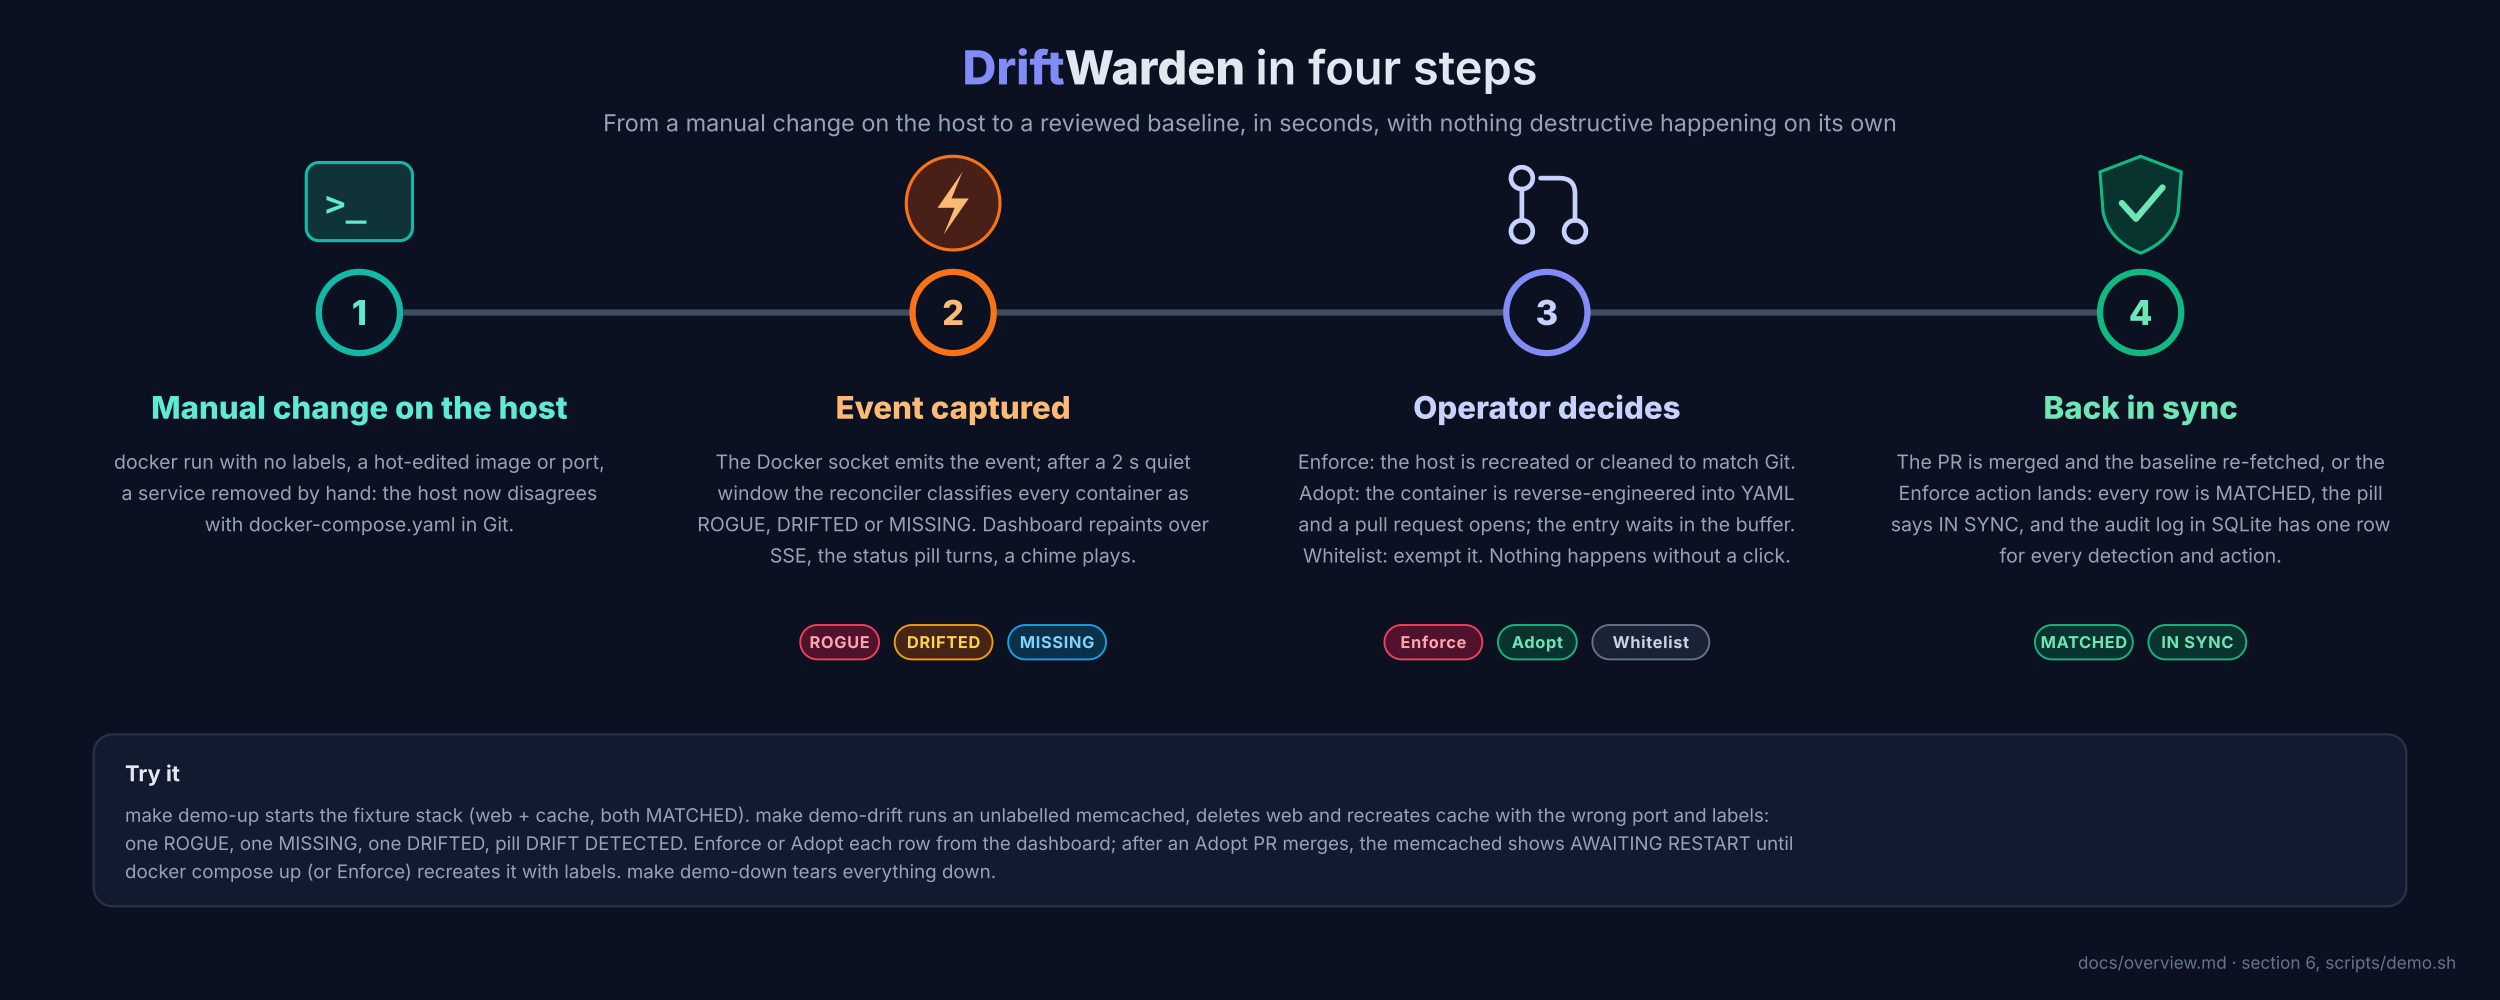
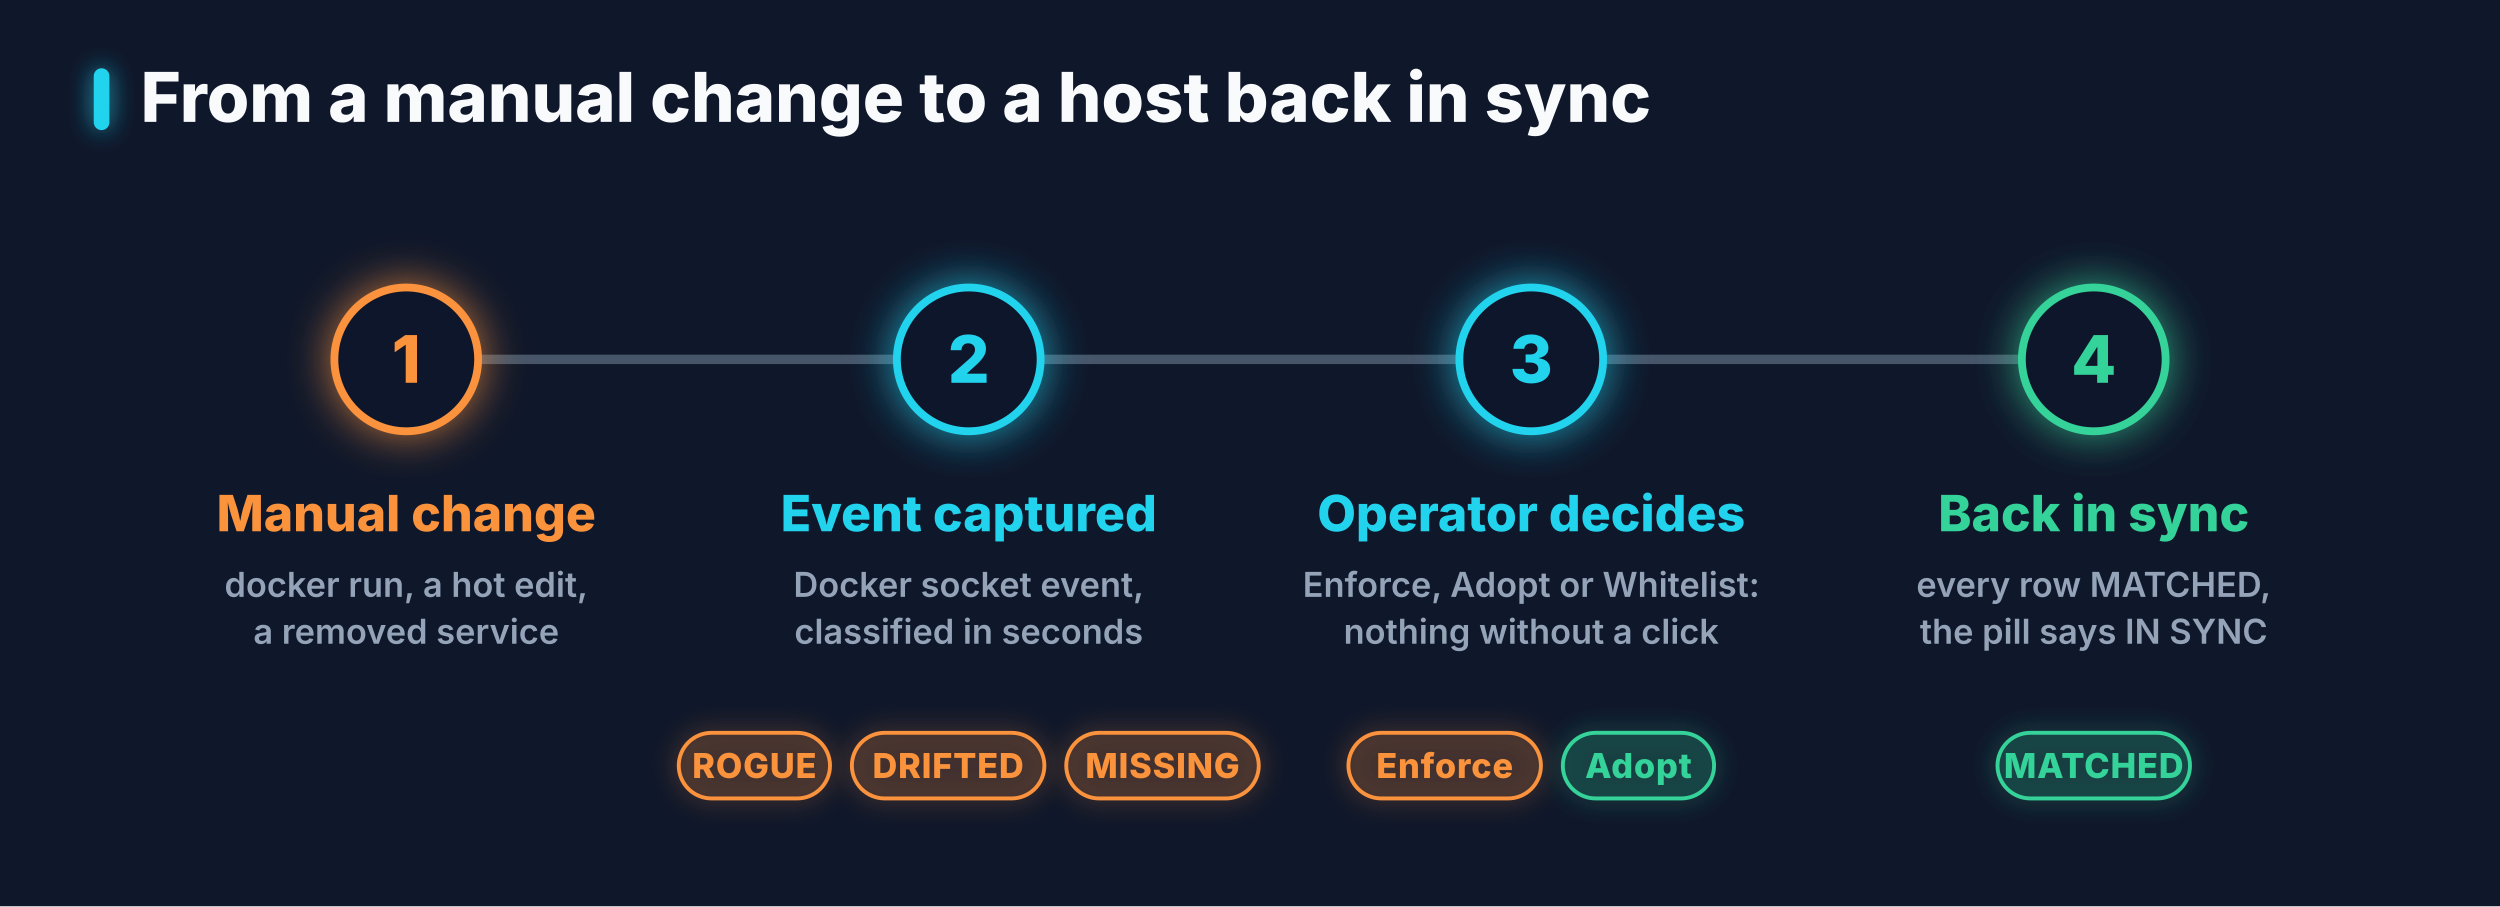
- <svg xmlns="http://www.w3.org/2000/svg" width="1600" height="640" viewBox="0 0 1600 640" role="img" aria-labelledby="t">
-   <defs />
-   <rect width="100%" height="100%" fill="#0b1120" />
-   <text x="800.0" y="54" font-family="Inter, 'Segoe UI', Roboto, Helvetica, Arial, sans-serif" font-size="30" font-weight="800" text-anchor="middle" fill="#e2e8f0">
-     <tspan fill="#818cf8">Drift</tspan>Warden <tspan font-weight="600" fill="#e2e8f0">in four steps</tspan>
-   </text>
-   <text x="800.0" y="84" font-family="Inter, 'Segoe UI', Roboto, Helvetica, Arial, sans-serif" font-size="15" fill="#94a3b8" font-weight="400" text-anchor="middle">From a manual change on the host to a reviewed baseline, in seconds, with nothing destructive happening on its own</text>
-   <path d="M230,200 L1370,200" fill="none" stroke="#64748b" stroke-width="4" stroke-linecap="round" stroke-linejoin="round" opacity="0.6" />
-   <rect x="196" y="104" width="68" height="50" rx="8" fill="rgba(19,78,74,0.55)" stroke="#14b8a6" stroke-width="2" />
-   <text x="208" y="138" font-family="ui-monospace, 'Cascadia Mono', Consolas, Menlo, monospace" font-size="22" fill="#5eead4" font-weight="800" text-anchor="start">&gt;_</text>
-   <circle cx="230" cy="200" r="26" fill="#0b1120" stroke="#14b8a6" stroke-width="4" />
-   <text x="230" y="208" font-family="Inter, 'Segoe UI', Roboto, Helvetica, Arial, sans-serif" font-size="22" fill="#5eead4" font-weight="800" text-anchor="middle">1</text>
-   <text x="230" y="268" font-family="Inter, 'Segoe UI', Roboto, Helvetica, Arial, sans-serif" font-size="20" fill="#5eead4" font-weight="800" text-anchor="middle">Manual change on the host</text>
-   <text x="230" y="300" font-family="Inter, 'Segoe UI', Roboto, Helvetica, Arial, sans-serif" font-size="12.5" fill="#94a3b8" font-weight="400" text-anchor="middle">docker run with no labels, a hot-edited image or port,</text>
-   <text x="230" y="320" font-family="Inter, 'Segoe UI', Roboto, Helvetica, Arial, sans-serif" font-size="12.5" fill="#94a3b8" font-weight="400" text-anchor="middle">a service removed by hand: the host now disagrees</text>
-   <text x="230" y="340" font-family="Inter, 'Segoe UI', Roboto, Helvetica, Arial, sans-serif" font-size="12.5" fill="#94a3b8" font-weight="400" text-anchor="middle">with docker-compose.yaml in Git.</text>
-   <circle cx="610" cy="130" r="30" fill="rgba(124,45,18,0.55)" stroke="#f97316" stroke-width="2" />
-   <polygon points="616,110 600,133 611,133 604,150 620,127 609,127" fill="#fdba74" />
-   <circle cx="610" cy="200" r="26" fill="#0b1120" stroke="#f97316" stroke-width="4" />
-   <text x="610" y="208" font-family="Inter, 'Segoe UI', Roboto, Helvetica, Arial, sans-serif" font-size="22" fill="#fdba74" font-weight="800" text-anchor="middle">2</text>
-   <text x="610" y="268" font-family="Inter, 'Segoe UI', Roboto, Helvetica, Arial, sans-serif" font-size="20" fill="#fdba74" font-weight="800" text-anchor="middle">Event captured</text>
-   <text x="610" y="300" font-family="Inter, 'Segoe UI', Roboto, Helvetica, Arial, sans-serif" font-size="12.5" fill="#94a3b8" font-weight="400" text-anchor="middle">The Docker socket emits the event; after a 2 s quiet</text>
-   <text x="610" y="320" font-family="Inter, 'Segoe UI', Roboto, Helvetica, Arial, sans-serif" font-size="12.5" fill="#94a3b8" font-weight="400" text-anchor="middle">window the reconciler classifies every container as</text>
-   <text x="610" y="340" font-family="Inter, 'Segoe UI', Roboto, Helvetica, Arial, sans-serif" font-size="12.5" fill="#94a3b8" font-weight="400" text-anchor="middle">ROGUE, DRIFTED or MISSING. Dashboard repaints over</text>
-   <text x="610" y="360" font-family="Inter, 'Segoe UI', Roboto, Helvetica, Arial, sans-serif" font-size="12.5" fill="#94a3b8" font-weight="400" text-anchor="middle">SSE, the status pill turns, a chime plays.</text>
-   <circle cx="974" cy="114" r="7" fill="none" stroke="#c7d2fe" stroke-width="3" />
-   <circle cx="974" cy="148" r="7" fill="none" stroke="#c7d2fe" stroke-width="3" />
-   <circle cx="1008" cy="148" r="7" fill="none" stroke="#c7d2fe" stroke-width="3" />
-   <path d="M974,121 L974,141" fill="none" stroke="#c7d2fe" stroke-width="3" stroke-linecap="round" stroke-linejoin="round" />
-   <path d="M986,114 L998,114 Q1008,114 1008,124 L1008,141" fill="none" stroke="#c7d2fe" stroke-width="3" stroke-linecap="round" stroke-linejoin="round" />
-   <circle cx="990" cy="200" r="26" fill="#0b1120" stroke="#818cf8" stroke-width="4" />
-   <text x="990" y="208" font-family="Inter, 'Segoe UI', Roboto, Helvetica, Arial, sans-serif" font-size="22" fill="#c7d2fe" font-weight="800" text-anchor="middle">3</text>
-   <text x="990" y="268" font-family="Inter, 'Segoe UI', Roboto, Helvetica, Arial, sans-serif" font-size="20" fill="#c7d2fe" font-weight="800" text-anchor="middle">Operator decides</text>
-   <text x="990" y="300" font-family="Inter, 'Segoe UI', Roboto, Helvetica, Arial, sans-serif" font-size="12.5" fill="#94a3b8" font-weight="400" text-anchor="middle">Enforce: the host is recreated or cleaned to match Git.</text>
-   <text x="990" y="320" font-family="Inter, 'Segoe UI', Roboto, Helvetica, Arial, sans-serif" font-size="12.5" fill="#94a3b8" font-weight="400" text-anchor="middle">Adopt: the container is reverse-engineered into YAML</text>
-   <text x="990" y="340" font-family="Inter, 'Segoe UI', Roboto, Helvetica, Arial, sans-serif" font-size="12.5" fill="#94a3b8" font-weight="400" text-anchor="middle">and a pull request opens; the entry waits in the buffer.</text>
-   <text x="990" y="360" font-family="Inter, 'Segoe UI', Roboto, Helvetica, Arial, sans-serif" font-size="12.5" fill="#94a3b8" font-weight="400" text-anchor="middle">Whitelist: exempt it. Nothing happens without a click.</text>
-   <path d="M1370,100 L1396,110 L1394,136 Q1390,154 1370,162 Q1350,154 1346,136 L1344,110 Z" fill="rgba(6,78,59,0.55)" stroke="#10b981" stroke-width="2" />
-   <path d="M1358,130 L1367,140 L1384,120" fill="none" stroke="#6ee7b7" stroke-width="4" stroke-linecap="round" stroke-linejoin="round" />
-   <circle cx="1370" cy="200" r="26" fill="#0b1120" stroke="#10b981" stroke-width="4" />
-   <text x="1370" y="208" font-family="Inter, 'Segoe UI', Roboto, Helvetica, Arial, sans-serif" font-size="22" fill="#6ee7b7" font-weight="800" text-anchor="middle">4</text>
-   <text x="1370" y="268" font-family="Inter, 'Segoe UI', Roboto, Helvetica, Arial, sans-serif" font-size="20" fill="#6ee7b7" font-weight="800" text-anchor="middle">Back in sync</text>
-   <text x="1370" y="300" font-family="Inter, 'Segoe UI', Roboto, Helvetica, Arial, sans-serif" font-size="12.5" fill="#94a3b8" font-weight="400" text-anchor="middle">The PR is merged and the baseline re-fetched, or the</text>
-   <text x="1370" y="320" font-family="Inter, 'Segoe UI', Roboto, Helvetica, Arial, sans-serif" font-size="12.5" fill="#94a3b8" font-weight="400" text-anchor="middle">Enforce action lands: every row is MATCHED, the pill</text>
-   <text x="1370" y="340" font-family="Inter, 'Segoe UI', Roboto, Helvetica, Arial, sans-serif" font-size="12.5" fill="#94a3b8" font-weight="400" text-anchor="middle">says IN SYNC, and the audit log in SQLite has one row</text>
-   <text x="1370" y="360" font-family="Inter, 'Segoe UI', Roboto, Helvetica, Arial, sans-serif" font-size="12.5" fill="#94a3b8" font-weight="400" text-anchor="middle">for every detection and action.</text>
-   <rect x="512.145" y="400" width="50.45" height="22" rx="11.0" fill="rgba(136,19,55,0.55)" stroke="#f43f5e" stroke-width="1.2" />
-   <text x="537.37" y="414.78" font-family="Inter, 'Segoe UI', Roboto, Helvetica, Arial, sans-serif" font-size="10.5" fill="#fda4af" font-weight="700" text-anchor="middle" letter-spacing="0.4">ROGUE</text>
-   <rect x="572.595" y="400" width="62.63" height="22" rx="11.0" fill="rgba(120,53,15,0.55)" stroke="#f59e0b" stroke-width="1.2" />
-   <text x="603.91" y="414.78" font-family="Inter, 'Segoe UI', Roboto, Helvetica, Arial, sans-serif" font-size="10.5" fill="#fcd34d" font-weight="700" text-anchor="middle" letter-spacing="0.4">DRIFTED</text>
-   <rect x="645.225" y="400" width="62.63" height="22" rx="11.0" fill="rgba(12,74,110,0.55)" stroke="#0ea5e9" stroke-width="1.2" />
-   <text x="676.54" y="414.78" font-family="Inter, 'Segoe UI', Roboto, Helvetica, Arial, sans-serif" font-size="10.5" fill="#7dd3fc" font-weight="700" text-anchor="middle" letter-spacing="0.4">MISSING</text>
-   <rect x="886.055" y="400" width="62.63" height="22" rx="11.0" fill="rgba(136,19,55,0.55)" stroke="#f43f5e" stroke-width="1.2" />
-   <text x="917.37" y="414.78" font-family="Inter, 'Segoe UI', Roboto, Helvetica, Arial, sans-serif" font-size="10.5" fill="#fda4af" font-weight="700" text-anchor="middle" letter-spacing="0.4">Enforce</text>
-   <rect x="958.685" y="400" width="50.45" height="22" rx="11.0" fill="rgba(6,78,59,0.55)" stroke="#10b981" stroke-width="1.2" />
-   <text x="983.91" y="414.78" font-family="Inter, 'Segoe UI', Roboto, Helvetica, Arial, sans-serif" font-size="10.5" fill="#6ee7b7" font-weight="700" text-anchor="middle" letter-spacing="0.4">Adopt</text>
-   <rect x="1019.135" y="400" width="74.81" height="22" rx="11.0" fill="rgba(30,41,59,0.8)" stroke="#64748b" stroke-width="1.2" />
-   <text x="1056.54" y="414.78" font-family="Inter, 'Segoe UI', Roboto, Helvetica, Arial, sans-serif" font-size="10.5" fill="#cbd5e1" font-weight="700" text-anchor="middle" letter-spacing="0.4">Whitelist</text>
-   <rect x="1302.37" y="400" width="62.63" height="22" rx="11.0" fill="rgba(6,78,59,0.55)" stroke="#10b981" stroke-width="1.2" />
-   <text x="1333.685" y="414.78" font-family="Inter, 'Segoe UI', Roboto, Helvetica, Arial, sans-serif" font-size="10.5" fill="#6ee7b7" font-weight="700" text-anchor="middle" letter-spacing="0.4">MATCHED</text>
-   <rect x="1375.0" y="400" width="62.63" height="22" rx="11.0" fill="rgba(6,78,59,0.55)" stroke="#10b981" stroke-width="1.2" />
-   <text x="1406.315" y="414.78" font-family="Inter, 'Segoe UI', Roboto, Helvetica, Arial, sans-serif" font-size="10.5" fill="#6ee7b7" font-weight="700" text-anchor="middle" letter-spacing="0.4">IN SYNC</text>
-   <rect x="60" y="470" width="1480" height="110" rx="12" fill="#111a2e" stroke="#263247" stroke-width="1.5" />
-   <text x="80" y="500" font-family="Inter, 'Segoe UI', Roboto, Helvetica, Arial, sans-serif" font-size="14" fill="#e2e8f0" font-weight="700" text-anchor="start">Try it</text>
-   <text x="80" y="526" font-family="Inter, 'Segoe UI', Roboto, Helvetica, Arial, sans-serif" font-size="12" fill="#94a3b8" font-weight="400" text-anchor="start">make demo-up starts the fixture stack (web + cache, both MATCHED). make demo-drift runs an unlabelled memcached, deletes web and recreates cache with the wrong port and labels:</text>
-   <text x="80" y="544" font-family="Inter, 'Segoe UI', Roboto, Helvetica, Arial, sans-serif" font-size="12" fill="#94a3b8" font-weight="400" text-anchor="start">one ROGUE, one MISSING, one DRIFTED, pill DRIFT DETECTED. Enforce or Adopt each row from the dashboard; after an Adopt PR merges, the memcached shows AWAITING RESTART until</text>
-   <text x="80" y="562" font-family="Inter, 'Segoe UI', Roboto, Helvetica, Arial, sans-serif" font-size="12" fill="#94a3b8" font-weight="400" text-anchor="start">docker compose up (or Enforce) recreates it with labels. make demo-down tears everything down.</text>
-   <text x="1572" y="620" font-family="Inter, 'Segoe UI', Roboto, Helvetica, Arial, sans-serif" font-size="11" fill="#64748b" font-weight="400" text-anchor="end">docs/overview.md · section 6, scripts/demo.sh</text>
+ <svg xmlns="http://www.w3.org/2000/svg" width="1600" height="580" viewBox="0 0 1600 580" role="img" aria-labelledby="t">
+   <defs>
+     <filter id="g22d3ee14" filterUnits="userSpaceOnUse" x="-100" y="-100" width="1800" height="780">
+       <feDropShadow dx="0" dy="0" stdDeviation="14" flood-color="#22d3ee" flood-opacity="0.75" />
+     </filter>
+     <filter id="g22d3ee8" filterUnits="userSpaceOnUse" x="-100" y="-100" width="1800" height="780">
+       <feDropShadow dx="0" dy="0" stdDeviation="8" flood-color="#22d3ee" flood-opacity="0.75" />
+     </filter>
+     <filter id="g34d39914" filterUnits="userSpaceOnUse" x="-100" y="-100" width="1800" height="780">
+       <feDropShadow dx="0" dy="0" stdDeviation="14" flood-color="#34d399" flood-opacity="0.75" />
+     </filter>
+     <filter id="g34d3998" filterUnits="userSpaceOnUse" x="-100" y="-100" width="1800" height="780">
+       <feDropShadow dx="0" dy="0" stdDeviation="8" flood-color="#34d399" flood-opacity="0.6" />
+     </filter>
+     <filter id="gfb923c14" filterUnits="userSpaceOnUse" x="-100" y="-100" width="1800" height="780">
+       <feDropShadow dx="0" dy="0" stdDeviation="14" flood-color="#fb923c" flood-opacity="0.75" />
+     </filter>
+     <filter id="gfb923c8" filterUnits="userSpaceOnUse" x="-100" y="-100" width="1800" height="780">
+       <feDropShadow dx="0" dy="0" stdDeviation="8" flood-color="#fb923c" flood-opacity="0.6" />
+     </filter>
+   </defs>
+   <rect width="100%" height="100%" fill="#0f172a" />
+   <rect x="60" y="43.68" width="10" height="39.6" rx="5" fill="#22d3ee" stroke="none" stroke-width="3" filter="url(#g22d3ee8)" />
+   <text x="90" y="78" font-family="Inter, 'Segoe UI', Roboto, Helvetica, Arial, sans-serif" font-size="44" fill="#f8fafc" font-weight="800" text-anchor="start">From a manual change to a host back in sync</text>
+   <path d="M260,230 L1340,230" fill="none" stroke="#475569" stroke-width="6" stroke-linecap="round" stroke-linejoin="round" />
+   <circle cx="260" cy="230" r="46" fill="#0f172a" stroke="#fb923c" stroke-width="5" filter="url(#gfb923c14)" />
+   <text x="260" y="245" font-family="Inter, 'Segoe UI', Roboto, Helvetica, Arial, sans-serif" font-size="42" fill="#fb923c" font-weight="800" text-anchor="middle">1</text>
+   <text x="260" y="340" font-family="Inter, 'Segoe UI', Roboto, Helvetica, Arial, sans-serif" font-size="32" fill="#fb923c" font-weight="800" text-anchor="middle">Manual change</text>
+   <text x="260" y="382" font-family="Inter, 'Segoe UI', Roboto, Helvetica, Arial, sans-serif" font-size="22" fill="#94a3b8" font-weight="600" text-anchor="middle">docker run, a hot edit,</text>
+   <text x="260" y="412" font-family="Inter, 'Segoe UI', Roboto, Helvetica, Arial, sans-serif" font-size="22" fill="#94a3b8" font-weight="600" text-anchor="middle">a removed service</text>
+   <circle cx="620" cy="230" r="46" fill="#0f172a" stroke="#22d3ee" stroke-width="5" filter="url(#g22d3ee14)" />
+   <text x="620" y="245" font-family="Inter, 'Segoe UI', Roboto, Helvetica, Arial, sans-serif" font-size="42" fill="#22d3ee" font-weight="800" text-anchor="middle">2</text>
+   <text x="620" y="340" font-family="Inter, 'Segoe UI', Roboto, Helvetica, Arial, sans-serif" font-size="32" fill="#22d3ee" font-weight="800" text-anchor="middle">Event captured</text>
+   <text x="620" y="382" font-family="Inter, 'Segoe UI', Roboto, Helvetica, Arial, sans-serif" font-size="22" fill="#94a3b8" font-weight="600" text-anchor="middle">Docker socket event,</text>
+   <text x="620" y="412" font-family="Inter, 'Segoe UI', Roboto, Helvetica, Arial, sans-serif" font-size="22" fill="#94a3b8" font-weight="600" text-anchor="middle">classified in seconds</text>
+   <circle cx="980" cy="230" r="46" fill="#0f172a" stroke="#22d3ee" stroke-width="5" filter="url(#g22d3ee14)" />
+   <text x="980" y="245" font-family="Inter, 'Segoe UI', Roboto, Helvetica, Arial, sans-serif" font-size="42" fill="#22d3ee" font-weight="800" text-anchor="middle">3</text>
+   <text x="980" y="340" font-family="Inter, 'Segoe UI', Roboto, Helvetica, Arial, sans-serif" font-size="32" fill="#22d3ee" font-weight="800" text-anchor="middle">Operator decides</text>
+   <text x="980" y="382" font-family="Inter, 'Segoe UI', Roboto, Helvetica, Arial, sans-serif" font-size="22" fill="#94a3b8" font-weight="600" text-anchor="middle">Enforce, Adopt or Whitelist:</text>
+   <text x="980" y="412" font-family="Inter, 'Segoe UI', Roboto, Helvetica, Arial, sans-serif" font-size="22" fill="#94a3b8" font-weight="600" text-anchor="middle">nothing without a click</text>
+   <circle cx="1340" cy="230" r="46" fill="#0f172a" stroke="#34d399" stroke-width="5" filter="url(#g34d39914)" />
+   <text x="1340" y="245" font-family="Inter, 'Segoe UI', Roboto, Helvetica, Arial, sans-serif" font-size="42" fill="#34d399" font-weight="800" text-anchor="middle">4</text>
+   <text x="1340" y="340" font-family="Inter, 'Segoe UI', Roboto, Helvetica, Arial, sans-serif" font-size="32" fill="#34d399" font-weight="800" text-anchor="middle">Back in sync</text>
+   <text x="1340" y="382" font-family="Inter, 'Segoe UI', Roboto, Helvetica, Arial, sans-serif" font-size="22" fill="#94a3b8" font-weight="600" text-anchor="middle">every row MATCHED,</text>
+   <text x="1340" y="412" font-family="Inter, 'Segoe UI', Roboto, Helvetica, Arial, sans-serif" font-size="22" fill="#94a3b8" font-weight="600" text-anchor="middle">the pill says IN SYNC</text>
+   <rect x="434.4" y="469.0" width="96.8" height="42" rx="21.0" fill="rgba(251,146,60,0.14)" stroke="#fb923c" stroke-width="2.5" filter="url(#gfb923c8)" />
+   <text x="482.8" y="497.92" font-family="Inter, 'Segoe UI', Roboto, Helvetica, Arial, sans-serif" font-size="22" fill="#fb923c" font-weight="800" text-anchor="middle" letter-spacing="0.5">ROGUE</text>
+   <rect x="545.2" y="469.0" width="123.2" height="42" rx="21.0" fill="rgba(251,146,60,0.14)" stroke="#fb923c" stroke-width="2.5" filter="url(#gfb923c8)" />
+   <text x="606.8" y="497.92" font-family="Inter, 'Segoe UI', Roboto, Helvetica, Arial, sans-serif" font-size="22" fill="#fb923c" font-weight="800" text-anchor="middle" letter-spacing="0.5">DRIFTED</text>
+   <rect x="682.4" y="469.0" width="123.2" height="42" rx="21.0" fill="rgba(251,146,60,0.14)" stroke="#fb923c" stroke-width="2.5" filter="url(#gfb923c8)" />
+   <text x="744" y="497.92" font-family="Inter, 'Segoe UI', Roboto, Helvetica, Arial, sans-serif" font-size="22" fill="#fb923c" font-weight="800" text-anchor="middle" letter-spacing="0.5">MISSING</text>
+   <rect x="863.0" y="469.0" width="123.2" height="42" rx="21.0" fill="rgba(251,146,60,0.14)" stroke="#fb923c" stroke-width="2.5" filter="url(#gfb923c8)" />
+   <text x="924.6" y="497.92" font-family="Inter, 'Segoe UI', Roboto, Helvetica, Arial, sans-serif" font-size="22" fill="#fb923c" font-weight="800" text-anchor="middle" letter-spacing="0.5">Enforce</text>
+   <rect x="1000.2" y="469.0" width="96.8" height="42" rx="21.0" fill="rgba(52,211,153,0.14)" stroke="#34d399" stroke-width="2.5" filter="url(#g34d3998)" />
+   <text x="1048.6" y="497.92" font-family="Inter, 'Segoe UI', Roboto, Helvetica, Arial, sans-serif" font-size="22" fill="#34d399" font-weight="800" text-anchor="middle" letter-spacing="0.5">Adopt</text>
+   <rect x="1278.4" y="469.0" width="123.2" height="42" rx="21.0" fill="rgba(52,211,153,0.14)" stroke="#34d399" stroke-width="2.5" filter="url(#g34d3998)" />
+   <text x="1340.0" y="497.92" font-family="Inter, 'Segoe UI', Roboto, Helvetica, Arial, sans-serif" font-size="22" fill="#34d399" font-weight="800" text-anchor="middle" letter-spacing="0.5">MATCHED</text>
</svg>
